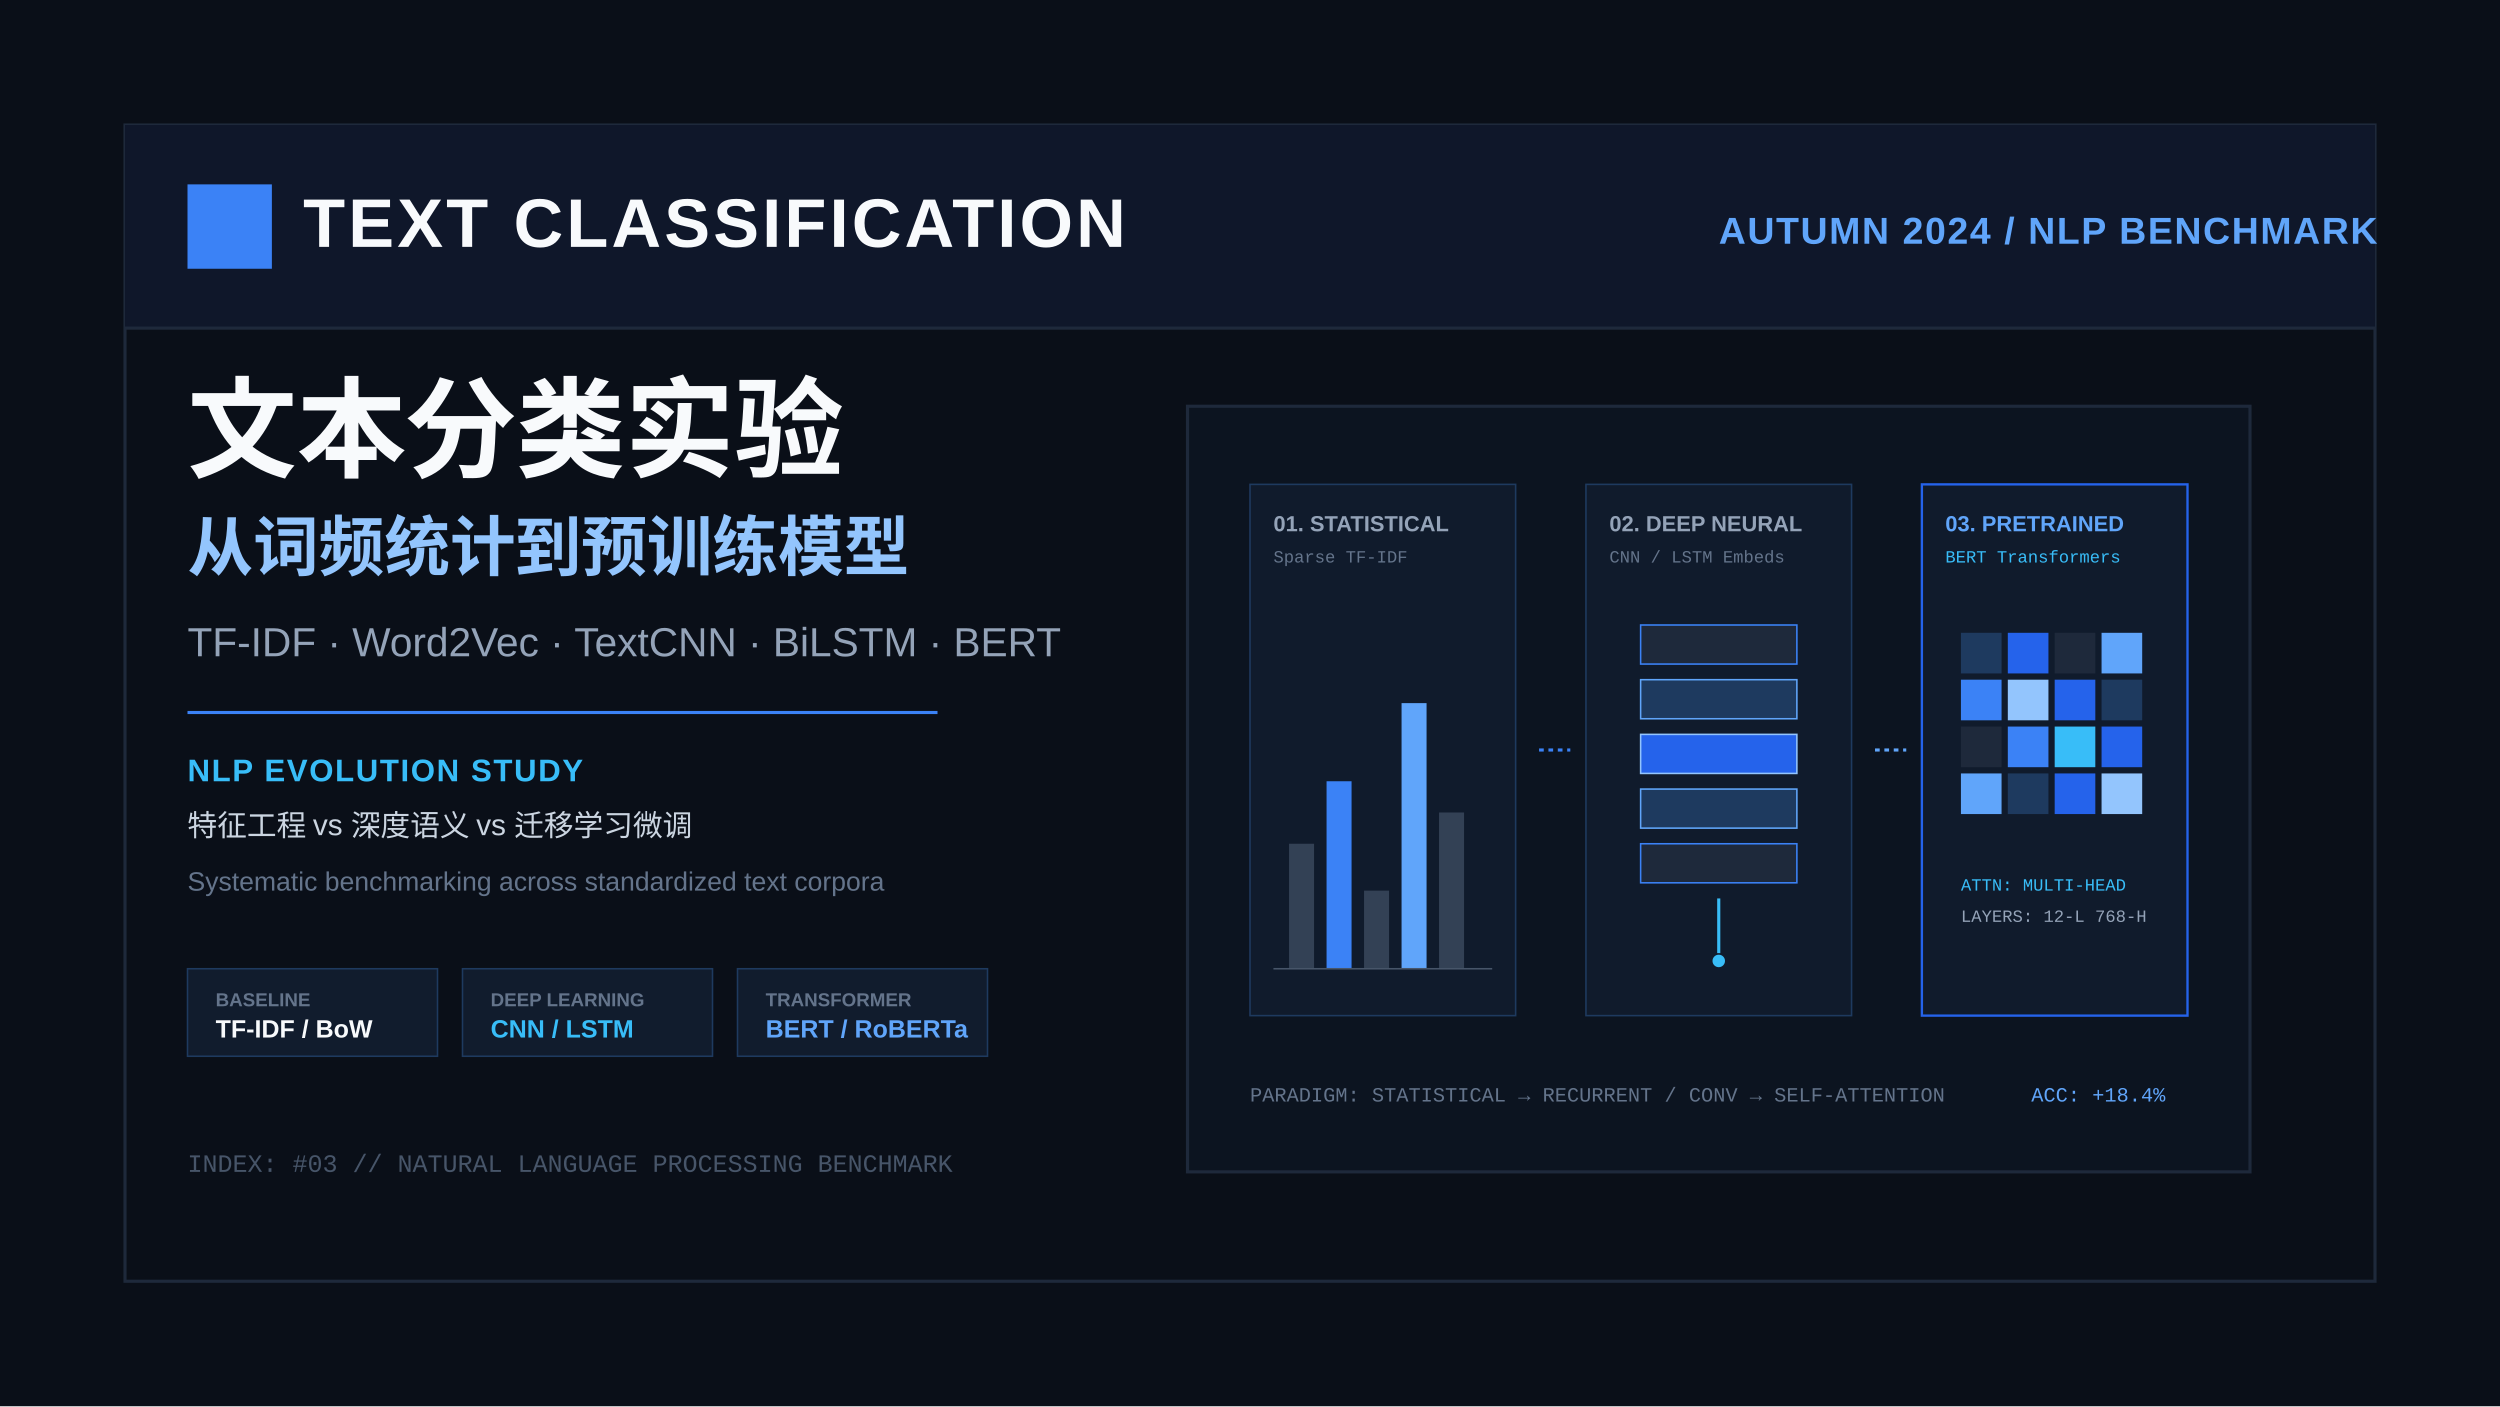
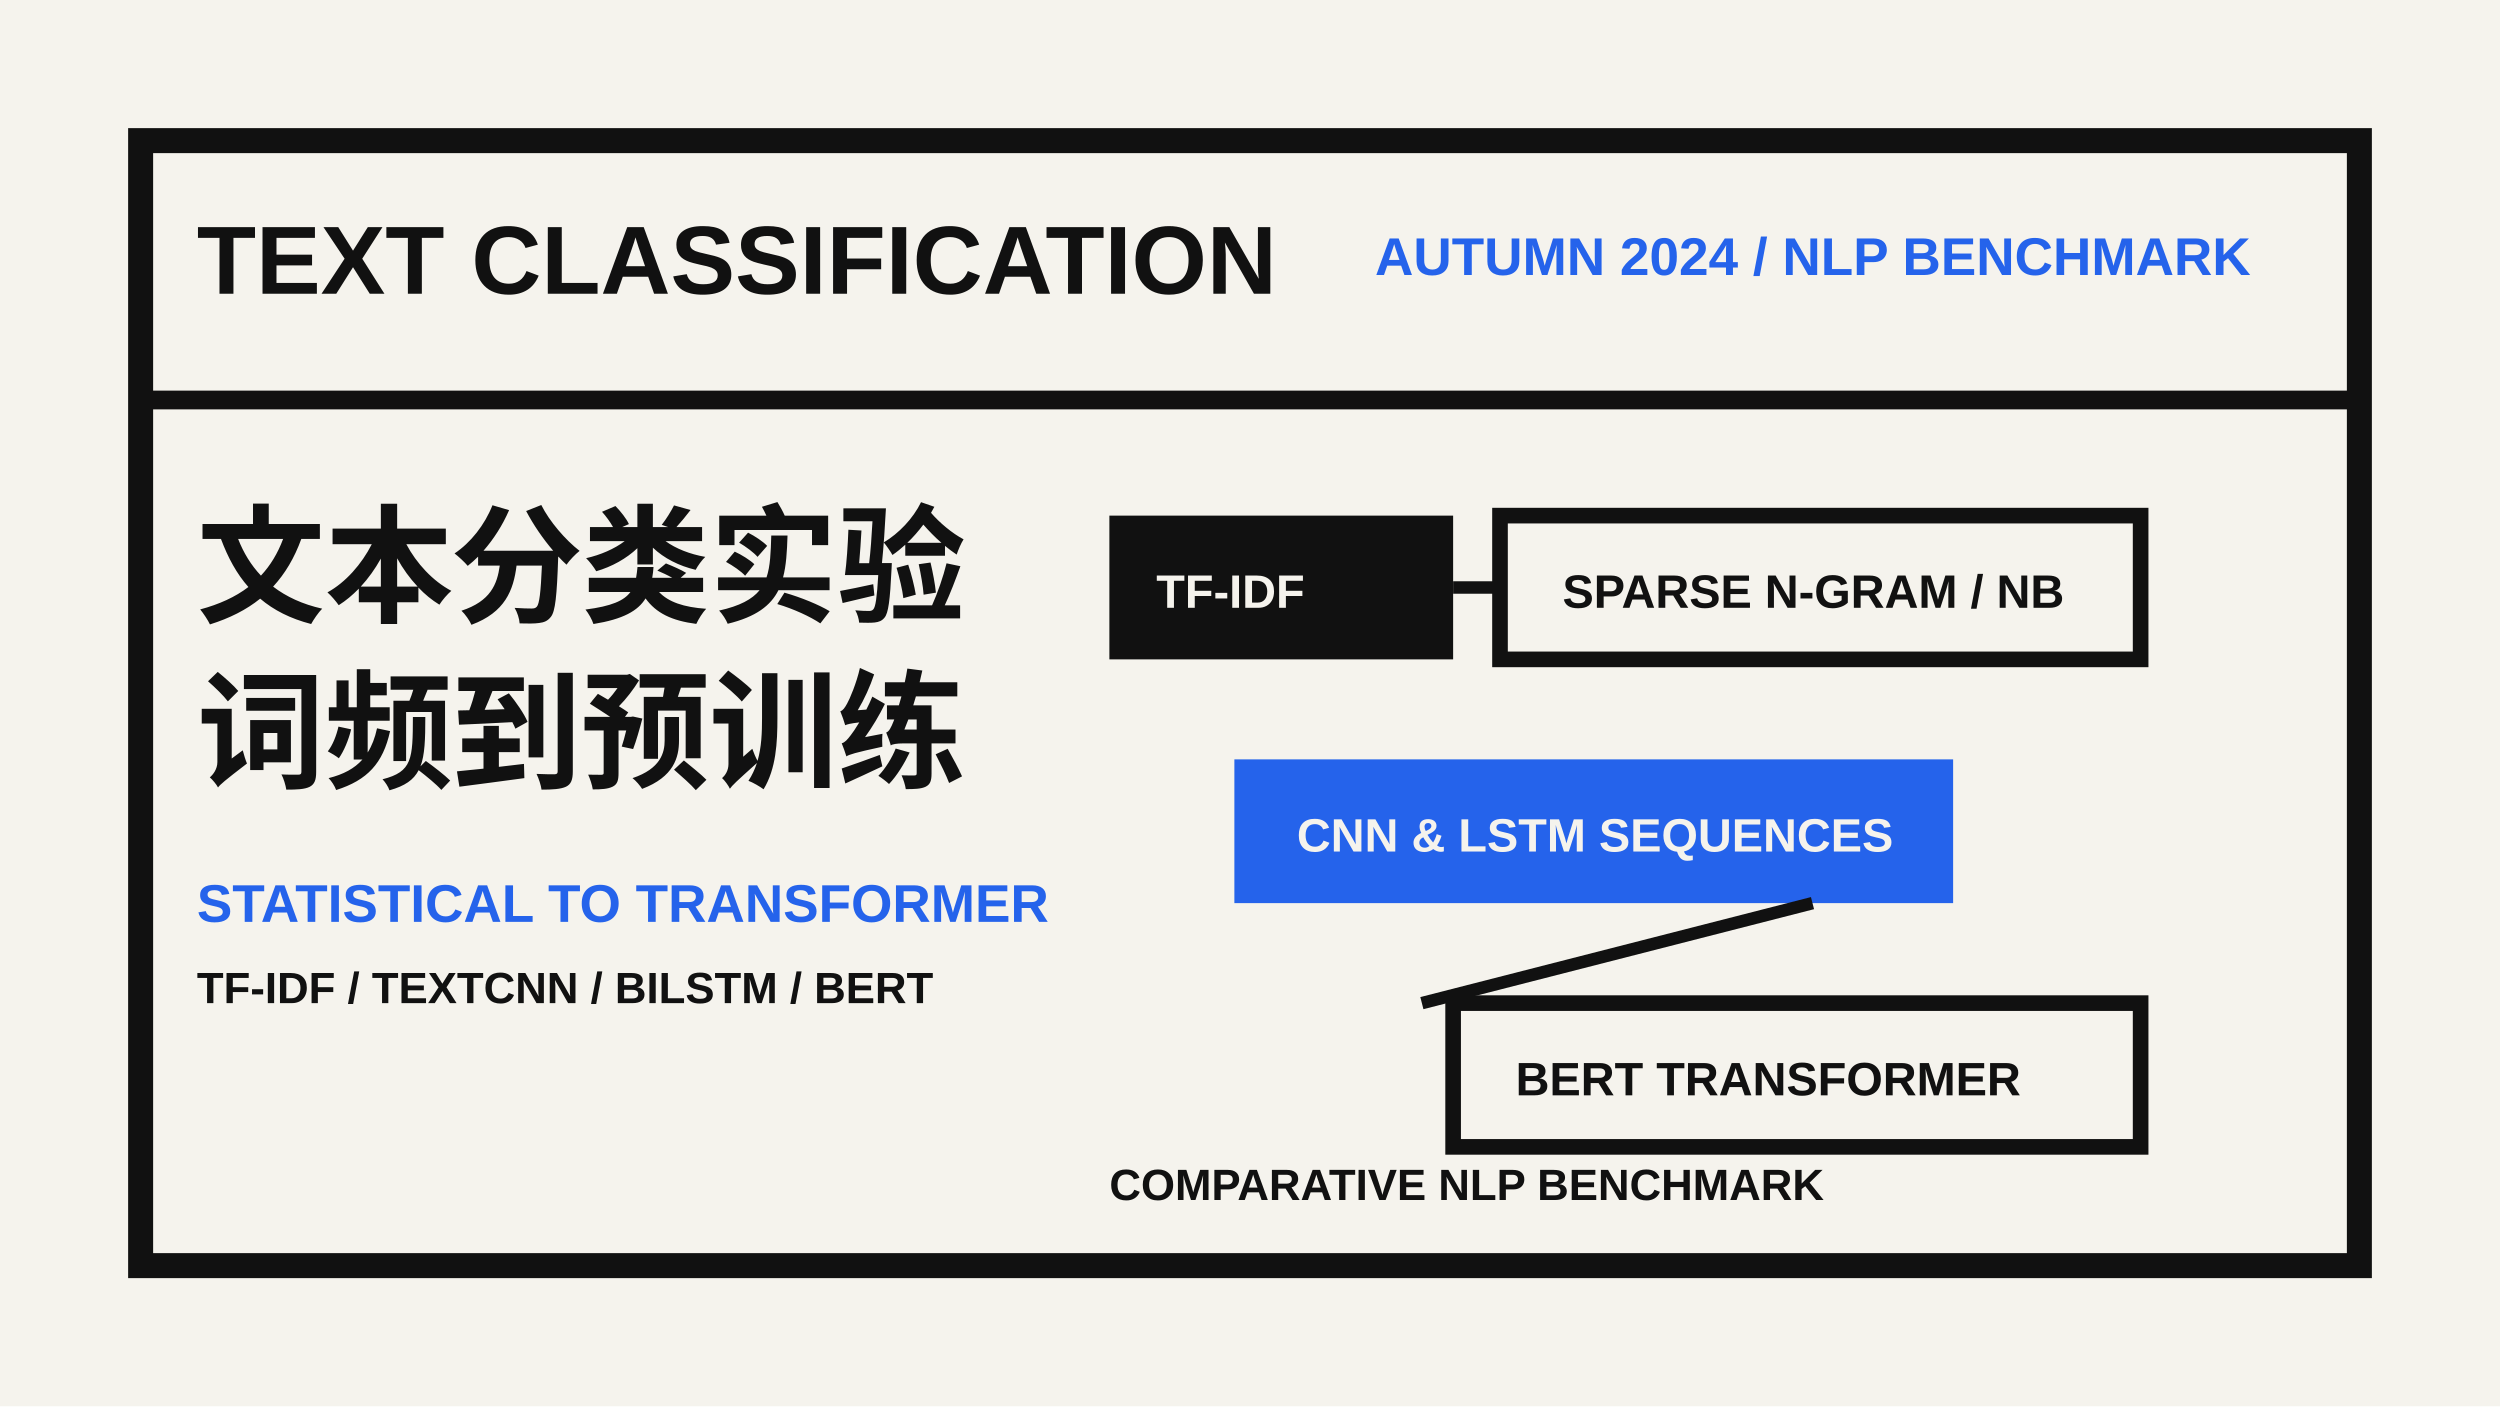
<svg xmlns="http://www.w3.org/2000/svg" width="1600" height="900" viewBox="0 0 1600 900" fill="none">
-   <rect width="1600" height="900" fill="#0A0F18" />
-   <rect x="80" y="80" width="1440" height="740" stroke="#1E293B" stroke-width="2" />
-   <rect x="80" y="80" width="1440" height="130" fill="#0F172A" />
-   <line x1="80" y1="210" x2="1520" y2="210" stroke="#1E293B" stroke-width="2" />
-   <rect x="120" y="118" width="54" height="54" fill="#3B82F6" />
-   <text x="194" y="158" fill="#F8FAFC" font-family="Arial, Helvetica, sans-serif" font-size="44" font-weight="900" letter-spacing="2">TEXT CLASSIFICATION</text>
-   <text x="1100" y="156" fill="#60A5FA" font-family="Arial, Helvetica, sans-serif" font-size="24" font-weight="800" letter-spacing="1">AUTUMN 2024 / NLP BENCHMARK</text>
-   <text x="120" y="300" fill="#F8FAFC" font-family="Arial, Helvetica, sans-serif" font-size="70" font-weight="900">文本分类实验</text>
-   <text x="120" y="365" fill="#93C5FD" font-family="Arial, Helvetica, sans-serif" font-size="42" font-weight="800">从词频统计到预训练模型</text>
-   <text x="120" y="420" fill="#94A3B8" font-family="Arial, Helvetica, sans-serif" font-size="26" font-weight="500">TF-IDF · Word2Vec · TextCNN · BiLSTM · BERT</text>
-   <rect x="120" y="455" width="480" height="2" fill="#3B82F6" />
-   <text x="120" y="500" fill="#38BDF8" font-family="Arial, Helvetica, sans-serif" font-size="20" font-weight="800" letter-spacing="1">NLP EVOLUTION STUDY</text>
-   <text x="120" y="535" fill="#CBD5E1" font-family="Arial, Helvetica, sans-serif" font-size="19" font-weight="500">特征工程 vs 深度语义 vs 迁移学习微调</text>
-   <text x="120" y="570" fill="#64748B" font-family="Arial, Helvetica, sans-serif" font-size="17" font-weight="400">Systematic benchmarking across standardized text corpora</text>
-   <g transform="translate(120, 620)">
-     <rect x="0" y="0" width="160" height="56" fill="#111C2D" stroke="#1E3A5F" stroke-width="1" />
-     <text x="18" y="24" fill="#64748B" font-family="Arial, Helvetica, sans-serif" font-size="12" font-weight="700">BASELINE</text>
-     <text x="18" y="44" fill="#F8FAFC" font-family="Arial, Helvetica, sans-serif" font-size="16" font-weight="800">TF-IDF / BoW</text>
-     <rect x="176" y="0" width="160" height="56" fill="#111C2D" stroke="#1E3A5F" stroke-width="1" />
-     <text x="194" y="24" fill="#64748B" font-family="Arial, Helvetica, sans-serif" font-size="12" font-weight="700">DEEP LEARNING</text>
-     <text x="194" y="44" fill="#38BDF8" font-family="Arial, Helvetica, sans-serif" font-size="16" font-weight="800">CNN / LSTM</text>
-     <rect x="352" y="0" width="160" height="56" fill="#111C2D" stroke="#1E3A5F" stroke-width="1" />
-     <text x="370" y="24" fill="#64748B" font-family="Arial, Helvetica, sans-serif" font-size="12" font-weight="700">TRANSFORMER</text>
-     <text x="370" y="44" fill="#60A5FA" font-family="Arial, Helvetica, sans-serif" font-size="16" font-weight="800">BERT / RoBERTa</text>
-   </g>
-   <text x="120" y="750" fill="#475569" font-family="Courier New, monospace" font-size="16">INDEX: #03 // NATURAL LANGUAGE PROCESSING BENCHMARK</text>
-   <g transform="translate(760, 260)">
-     <rect x="0" y="0" width="680" height="490" fill="#0C1420" stroke="#1E293B" stroke-width="2" />
-     <g transform="translate(40, 50)">
-       <rect x="0" y="0" width="170" height="340" fill="#101B2C" stroke="#1E3A5F" stroke-width="1" />
-       <text x="15" y="30" fill="#94A3B8" font-family="Arial, Helvetica, sans-serif" font-size="14" font-weight="800">01. STATISTICAL</text>
-       <text x="15" y="50" fill="#64748B" font-family="Courier New, monospace" font-size="11">Sparse TF-IDF</text>
-       <rect x="25" y="230" width="16" height="80" fill="#334155" />
-       <rect x="49" y="190" width="16" height="120" fill="#3B82F6" />
-       <rect x="73" y="260" width="16" height="50" fill="#334155" />
-       <rect x="97" y="140" width="16" height="170" fill="#60A5FA" />
-       <rect x="121" y="210" width="16" height="100" fill="#334155" />
-       <line x1="15" y1="310" x2="155" y2="310" stroke="#475569" stroke-width="1" />
-     </g>
-     <path d="M225 220 L245 220" stroke="#3B82F6" stroke-width="2" stroke-dasharray="3 3" />
-     <g transform="translate(255, 50)">
-       <rect x="0" y="0" width="170" height="340" fill="#101B2C" stroke="#1E3A5F" stroke-width="1" />
-       <text x="15" y="30" fill="#94A3B8" font-family="Arial, Helvetica, sans-serif" font-size="14" font-weight="800">02. DEEP NEURAL</text>
-       <text x="15" y="50" fill="#64748B" font-family="Courier New, monospace" font-size="11">CNN / LSTM Embeds</text>
-       <rect x="35" y="90" width="100" height="25" fill="#1E293B" stroke="#3B82F6" stroke-width="1" />
-       <rect x="35" y="125" width="100" height="25" fill="#1E3A5F" stroke="#60A5FA" stroke-width="1" />
-       <rect x="35" y="160" width="100" height="25" fill="#2563EB" stroke="#93C5FD" stroke-width="1" />
-       <rect x="35" y="195" width="100" height="25" fill="#1E3A5F" stroke="#60A5FA" stroke-width="1" />
-       <rect x="35" y="230" width="100" height="25" fill="#1E293B" stroke="#3B82F6" stroke-width="1" />
-       <line x1="85" y1="265" x2="85" y2="300" stroke="#38BDF8" stroke-width="2" />
-       <circle cx="85" cy="305" r="4" fill="#38BDF8" />
-     </g>
-     <path d="M440 220 L460 220" stroke="#60A5FA" stroke-width="2" stroke-dasharray="3 3" />
-     <g transform="translate(470, 50)">
-       <rect x="0" y="0" width="170" height="340" fill="#101B2C" stroke="#2563EB" stroke-width="1.5" />
-       <text x="15" y="30" fill="#60A5FA" font-family="Arial, Helvetica, sans-serif" font-size="14" font-weight="800">03. PRETRAINED</text>
-       <text x="15" y="50" fill="#38BDF8" font-family="Courier New, monospace" font-size="11">BERT Transformers</text>
-       <g transform="translate(25, 95)">
-         <rect x="0" y="0" width="26" height="26" fill="#1E3A5F" />
-         <rect x="30" y="0" width="26" height="26" fill="#2563EB" />
-         <rect x="60" y="0" width="26" height="26" fill="#1E293B" />
-         <rect x="90" y="0" width="26" height="26" fill="#60A5FA" />
-         <rect x="0" y="30" width="26" height="26" fill="#3B82F6" />
-         <rect x="30" y="30" width="26" height="26" fill="#93C5FD" />
-         <rect x="60" y="30" width="26" height="26" fill="#2563EB" />
-         <rect x="90" y="30" width="26" height="26" fill="#1E3A5F" />
-         <rect x="0" y="60" width="26" height="26" fill="#1E293B" />
-         <rect x="30" y="60" width="26" height="26" fill="#3B82F6" />
-         <rect x="60" y="60" width="26" height="26" fill="#38BDF8" />
-         <rect x="90" y="60" width="26" height="26" fill="#2563EB" />
-         <rect x="0" y="90" width="26" height="26" fill="#60A5FA" />
-         <rect x="30" y="90" width="26" height="26" fill="#1E3A5F" />
-         <rect x="60" y="90" width="26" height="26" fill="#2563EB" />
-         <rect x="90" y="90" width="26" height="26" fill="#93C5FD" />
-       </g>
-       <text x="25" y="260" fill="#38BDF8" font-family="Courier New, monospace" font-size="11">ATTN: MULTI-HEAD</text>
-       <text x="25" y="280" fill="#94A3B8" font-family="Courier New, monospace" font-size="11">LAYERS: 12-L 768-H</text>
-     </g>
-     <text x="40" y="445" fill="#64748B" font-family="Courier New, monospace" font-size="13">PARADIGM: STATISTICAL → RECURRENT / CONV → SELF-ATTENTION</text>
-     <text x="540" y="445" fill="#60A5FA" font-family="Courier New, monospace" font-size="13">ACC: +18.4%</text>
-   </g>
+   <rect width="1600" height="900" fill="#F5F3ED" />
+   <rect x="90" y="90" width="1420" height="720" stroke="#111111" stroke-width="16" />
+   <path d="M90 256H1510" stroke="#111111" stroke-width="12" />
+   <text x="126" y="188" fill="#111111" font-family="Arial, Helvetica, sans-serif" font-size="62" font-weight="900">TEXT CLASSIFICATION</text>
+   <text x="880" y="176" fill="#2563EB" font-family="Arial, Helvetica, sans-serif" font-size="34" font-weight="900">AUTUMN 2024 / NLP BENCHMARK</text>
+   <text x="126" y="392" fill="#111111" font-family="Arial, Helvetica, sans-serif" font-size="82" font-weight="900">文本分类实验</text>
+   <text x="126" y="498" fill="#111111" font-family="Arial, Helvetica, sans-serif" font-size="82" font-weight="900">词频到预训练</text>
+   <text x="126" y="590" fill="#2563EB" font-family="Arial, Helvetica, sans-serif" font-size="34" font-weight="900">STATISTICAL TO TRANSFORMER</text>
+   <text x="126" y="642" fill="#111111" font-family="Arial, Helvetica, sans-serif" font-size="28" font-weight="800">TF-IDF / TEXTCNN / BILSTM / BERT</text>
+   <rect x="710" y="330" width="220" height="92" fill="#111111" />
+   <rect x="960" y="330" width="410" height="92" fill="#F5F3ED" stroke="#111111" stroke-width="10" />
+   <rect x="790" y="486" width="460" height="92" fill="#2563EB" />
+   <rect x="930" y="642" width="440" height="92" fill="#F5F3ED" stroke="#111111" stroke-width="10" />
+   <text x="740" y="389" fill="#F5F3ED" font-family="Arial, Helvetica, sans-serif" font-size="30" font-weight="900">TF-IDF</text>
+   <text x="1000" y="389" fill="#111111" font-family="Arial, Helvetica, sans-serif" font-size="30" font-weight="900">SPARSE N-GRAM / NB</text>
+   <text x="830" y="545" fill="#F5F3ED" font-family="Arial, Helvetica, sans-serif" font-size="30" font-weight="900">CNN &amp; LSTM SEQUENCES</text>
+   <text x="970" y="701" fill="#111111" font-family="Arial, Helvetica, sans-serif" font-size="30" font-weight="900">BERT TRANSFORMER</text>
+   <path d="M930 376H960M910 642L1160 578" stroke="#111111" stroke-width="8" />
+   <text x="710" y="768" fill="#111111" font-family="Arial, Helvetica, sans-serif" font-size="28" font-weight="900">COMPARATIVE NLP BENCHMARK</text>
</svg>
